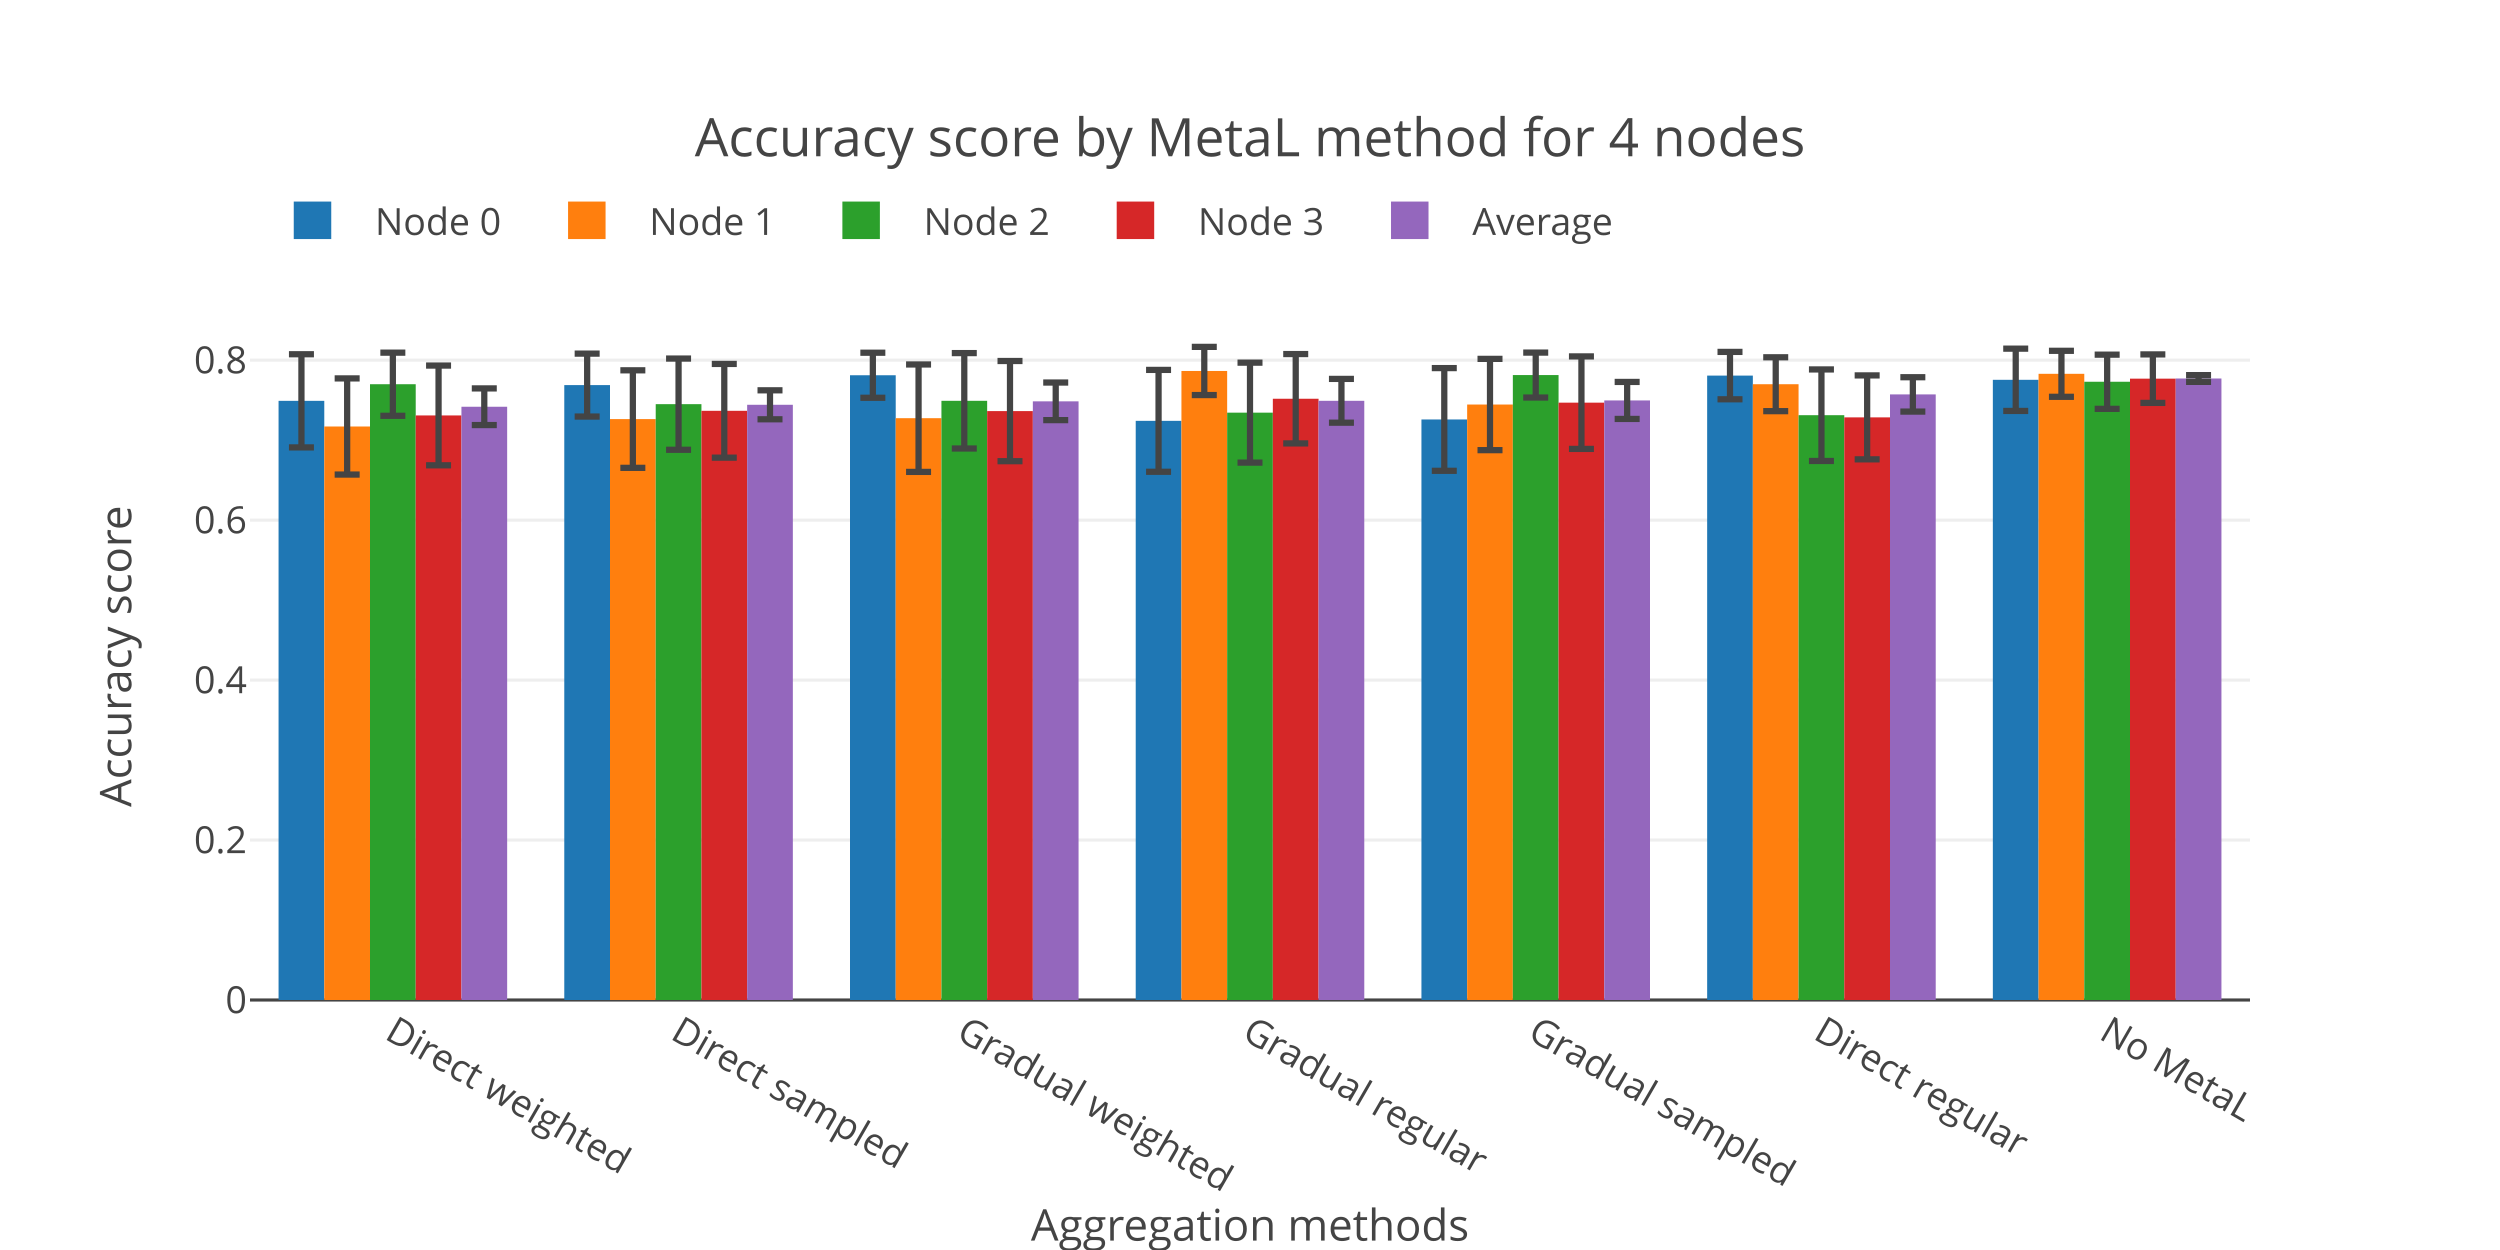
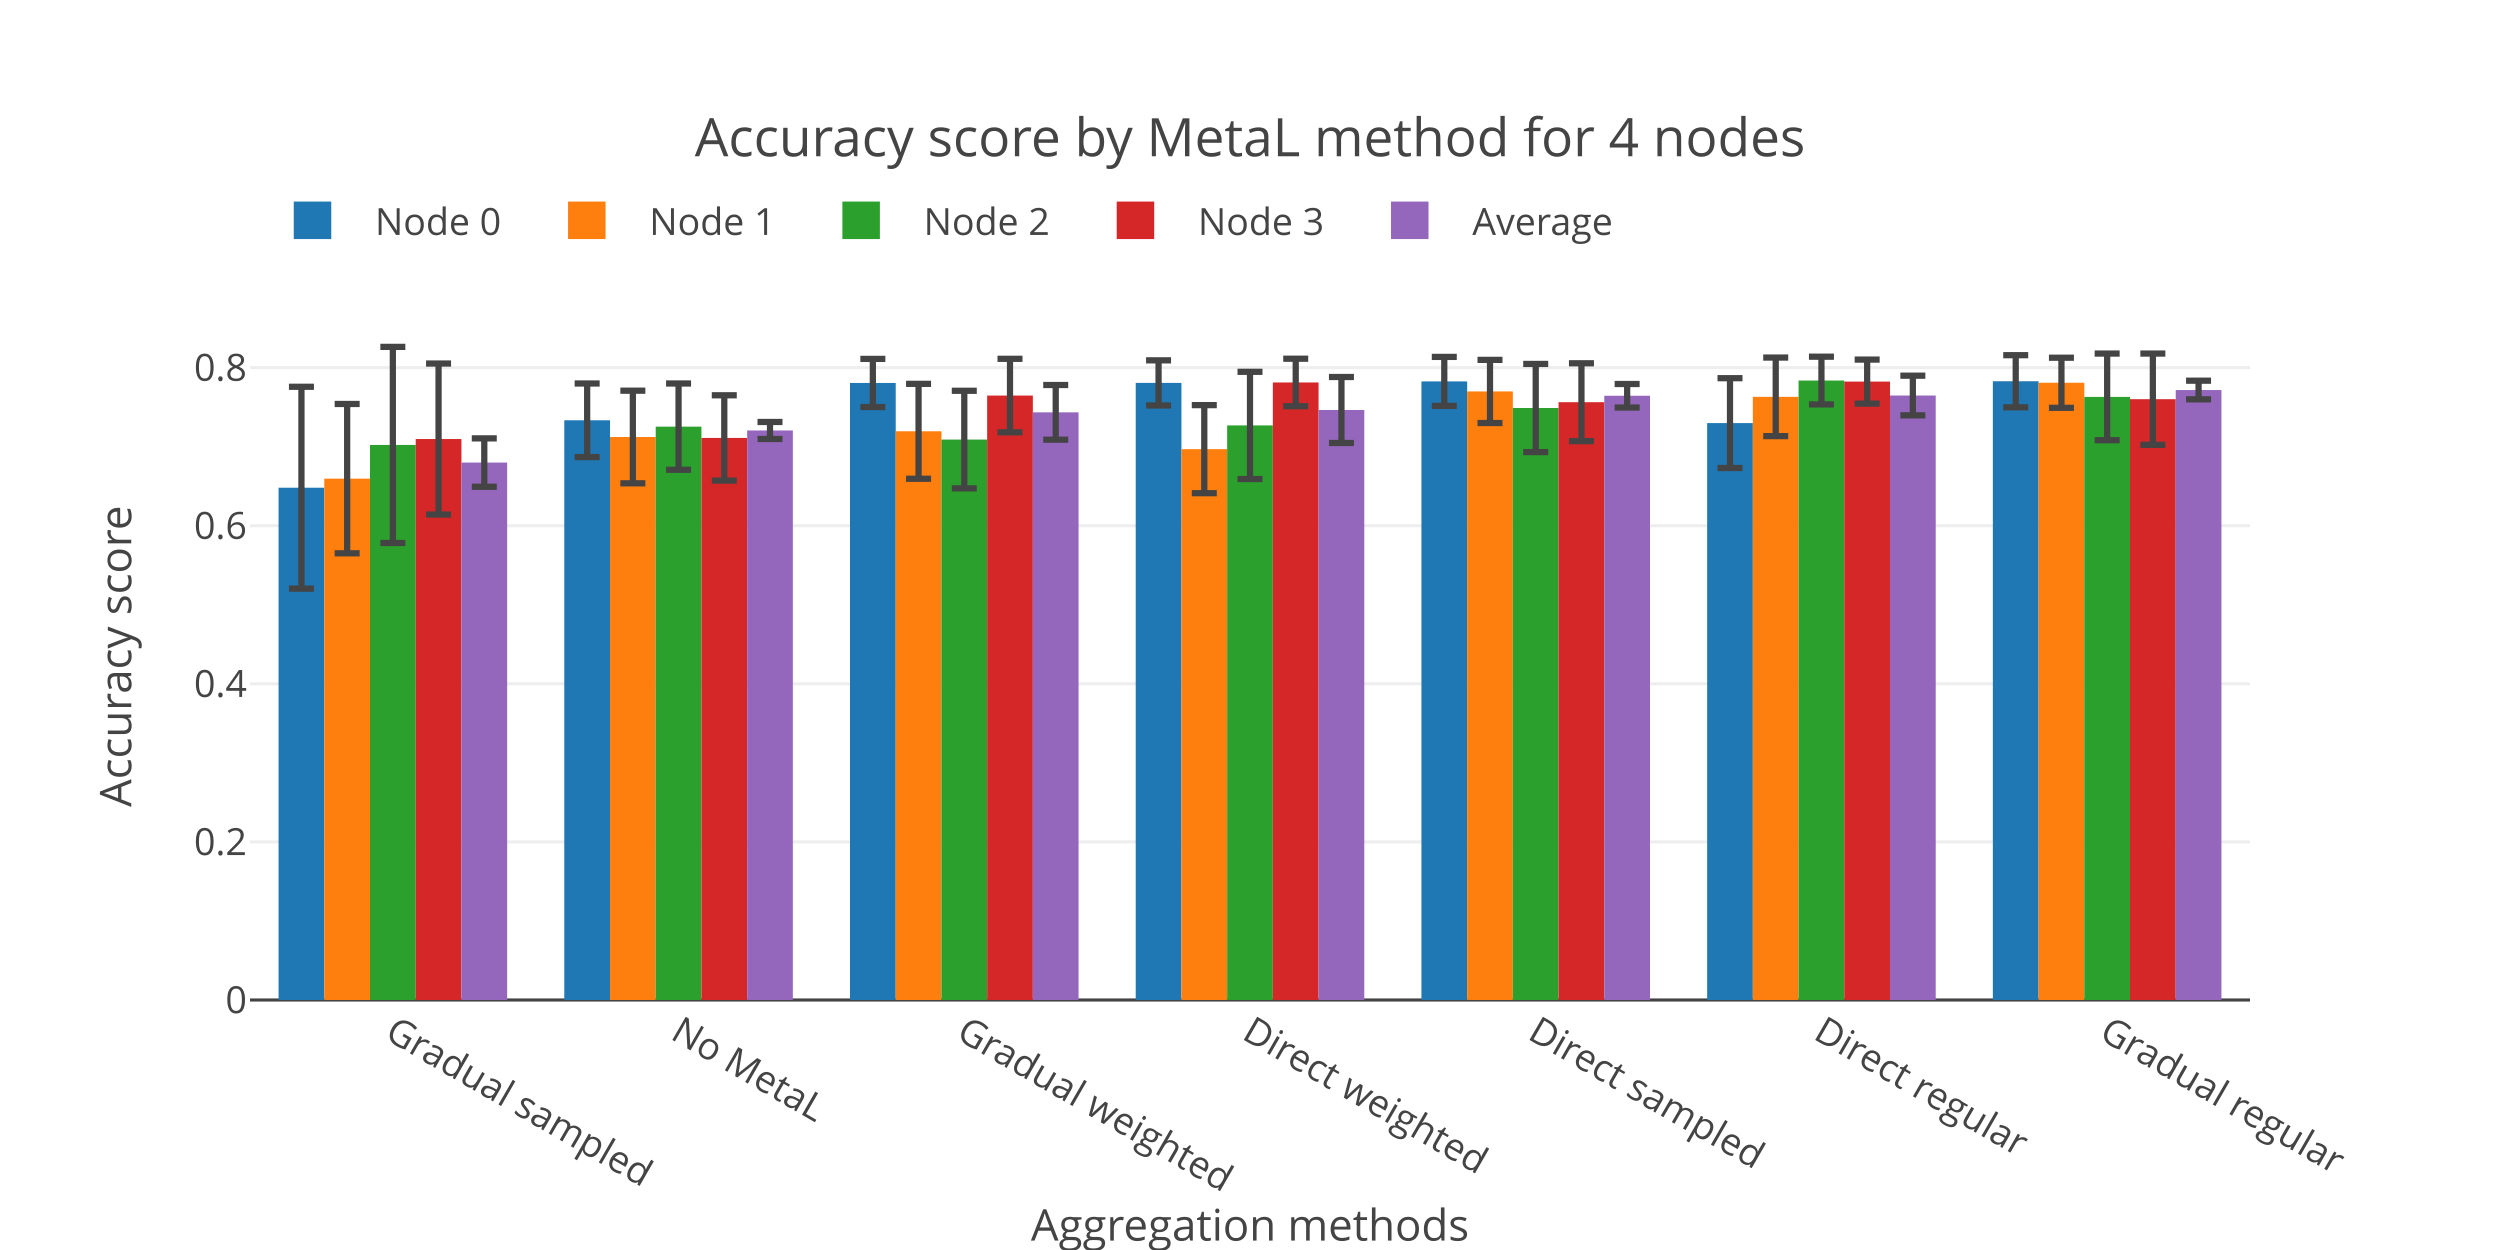
<svg xmlns="http://www.w3.org/2000/svg" class="main-svg" width="800" height="400" style="" viewBox="0 0 800 400">
  <rect x="0" y="0" width="800" height="400" style="fill: rgb(255, 255, 255); fill-opacity: 1;" />
-   <defs id="defs-a414e7">
+   <defs id="defs-0fdf48">
    <g class="clips">
-       <clipPath id="clipa414e7xyplot" class="plotclip">
+       <clipPath id="clip0fdf48xyplot" class="plotclip">
        <rect width="640" height="220" />
      </clipPath>
-       <clipPath class="axesclip" id="clipa414e7x">
+       <clipPath class="axesclip" id="clip0fdf48x">
        <rect x="80" y="0" width="640" height="400" />
      </clipPath>
-       <clipPath class="axesclip" id="clipa414e7y">
+       <clipPath class="axesclip" id="clip0fdf48y">
        <rect x="0" y="100" width="800" height="220" />
      </clipPath>
-       <clipPath class="axesclip" id="clipa414e7xy">
+       <clipPath class="axesclip" id="clip0fdf48xy">
        <rect x="80" y="100" width="640" height="220" />
      </clipPath>
    </g>
    <g class="gradients" />
    <g class="patterns" />
  </defs>
  <g class="bglayer" />
  <g class="layer-below">
    <g class="imagelayer" />
    <g class="shapelayer" />
  </g>
  <g class="cartesianlayer">
    <g class="subplot xy">
      <g class="layer-subplot">
        <g class="shapelayer" />
        <g class="imagelayer" />
      </g>
      <g class="minor-gridlayer">
        <g class="x" />
        <g class="y" />
      </g>
      <g class="gridlayer">
        <g class="x" />
        <g class="y">
-           <path class="ygrid crisp" transform="translate(0,268.81)" d="M80,0h640" style="stroke: rgb(238, 238, 238); stroke-opacity: 1; stroke-width: 1px;" />
-           <path class="ygrid crisp" transform="translate(0,217.63)" d="M80,0h640" style="stroke: rgb(238, 238, 238); stroke-opacity: 1; stroke-width: 1px;" />
-           <path class="ygrid crisp" transform="translate(0,166.44)" d="M80,0h640" style="stroke: rgb(238, 238, 238); stroke-opacity: 1; stroke-width: 1px;" />
-           <path class="ygrid crisp" transform="translate(0,115.25)" d="M80,0h640" style="stroke: rgb(238, 238, 238); stroke-opacity: 1; stroke-width: 1px;" />
+           <path class="ygrid crisp" transform="translate(0,269.41)" d="M80,0h640" style="stroke: rgb(238, 238, 238); stroke-opacity: 1; stroke-width: 1px;" />
+           <path class="ygrid crisp" transform="translate(0,218.82)" d="M80,0h640" style="stroke: rgb(238, 238, 238); stroke-opacity: 1; stroke-width: 1px;" />
+           <path class="ygrid crisp" transform="translate(0,168.23)" d="M80,0h640" style="stroke: rgb(238, 238, 238); stroke-opacity: 1; stroke-width: 1px;" />
+           <path class="ygrid crisp" transform="translate(0,117.64)" d="M80,0h640" style="stroke: rgb(238, 238, 238); stroke-opacity: 1; stroke-width: 1px;" />
        </g>
      </g>
      <g class="zerolinelayer">
        <path class="yzl zl crisp" transform="translate(0,320)" d="M80,0h640" style="stroke: rgb(68, 68, 68); stroke-opacity: 1; stroke-width: 1px;" />
      </g>
      <path class="xlines-below" />
      <path class="ylines-below" />
      <g class="overlines-below" />
      <g class="xaxislayer-below" />
      <g class="yaxislayer-below" />
      <g class="overaxes-below" />
-       <g class="plot" transform="translate(80,100)" clip-path="url(#clipa414e7xyplot)">
+       <g class="plot" transform="translate(80,100)" clip-path="url(#clip0fdf48xyplot)">
        <g class="barlayer mlayer">
          <g class="trace bars" style="opacity: 1;">
            <g class="points">
              <g class="point">
-                 <path d="M9.14,220V28.27H23.77V220Z" style="vector-effect: none; opacity: 1; stroke-width: 0px; fill: rgb(31, 119, 180); fill-opacity: 1;" />
-               </g>
-               <g class="point">
-                 <path d="M100.57,220V23.23H115.2V220Z" style="vector-effect: none; opacity: 1; stroke-width: 0px; fill: rgb(31, 119, 180); fill-opacity: 1;" />
-               </g>
-               <g class="point">
-                 <path d="M192,220V20.08H206.63V220Z" style="vector-effect: none; opacity: 1; stroke-width: 0px; fill: rgb(31, 119, 180); fill-opacity: 1;" />
-               </g>
-               <g class="point">
-                 <path d="M283.43,220V34.67H298.06V220Z" style="vector-effect: none; opacity: 1; stroke-width: 0px; fill: rgb(31, 119, 180); fill-opacity: 1;" />
-               </g>
-               <g class="point">
-                 <path d="M374.86,220V34.23H389.49V220Z" style="vector-effect: none; opacity: 1; stroke-width: 0px; fill: rgb(31, 119, 180); fill-opacity: 1;" />
-               </g>
-               <g class="point">
-                 <path d="M466.29,220V20.19H480.91V220Z" style="vector-effect: none; opacity: 1; stroke-width: 0px; fill: rgb(31, 119, 180); fill-opacity: 1;" />
-               </g>
-               <g class="point">
-                 <path d="M557.71,220V21.54H572.34V220Z" style="vector-effect: none; opacity: 1; stroke-width: 0px; fill: rgb(31, 119, 180); fill-opacity: 1;" />
-               </g>
-             </g>
-             <g class="errorbar">
-               <path class="yerror" d="M12.46,13.36h8m-4,0V43.17m-4,0h8" style="vector-effect: none; stroke-width: 2px; stroke: rgb(68, 68, 68); stroke-opacity: 1;" />
-             </g>
-             <g class="errorbar">
-               <path class="yerror" d="M103.89,13.16h8m-4,0V33.3m-4,0h8" style="vector-effect: none; stroke-width: 2px; stroke: rgb(68, 68, 68); stroke-opacity: 1;" />
-             </g>
-             <g class="errorbar">
-               <path class="yerror" d="M195.31,12.87h8m-4,0V27.29m-4,0h8" style="vector-effect: none; stroke-width: 2px; stroke: rgb(68, 68, 68); stroke-opacity: 1;" />
-             </g>
-             <g class="errorbar">
-               <path class="yerror" d="M286.74,18.37h8m-4,0V50.97m-4,0h8" style="vector-effect: none; stroke-width: 2px; stroke: rgb(68, 68, 68); stroke-opacity: 1;" />
-             </g>
-             <g class="errorbar">
-               <path class="yerror" d="M378.17,17.79h8m-4,0V50.66m-4,0h8" style="vector-effect: none; stroke-width: 2px; stroke: rgb(68, 68, 68); stroke-opacity: 1;" />
-             </g>
-             <g class="errorbar">
-               <path class="yerror" d="M469.6,12.61h8m-4,0V27.77m-4,0h8" style="vector-effect: none; stroke-width: 2px; stroke: rgb(68, 68, 68); stroke-opacity: 1;" />
-             </g>
-             <g class="errorbar">
-               <path class="yerror" d="M561.03,11.57h8m-4,0V31.5m-4,0h8" style="vector-effect: none; stroke-width: 2px; stroke: rgb(68, 68, 68); stroke-opacity: 1;" />
+                 <path d="M9.14,220V56.07H23.77V220Z" style="vector-effect: none; opacity: 1; stroke-width: 0px; fill: rgb(31, 119, 180); fill-opacity: 1;" />
+               </g>
+               <g class="point">
+                 <path d="M100.57,220V34.49H115.2V220Z" style="vector-effect: none; opacity: 1; stroke-width: 0px; fill: rgb(31, 119, 180); fill-opacity: 1;" />
+               </g>
+               <g class="point">
+                 <path d="M192,220V22.55H206.63V220Z" style="vector-effect: none; opacity: 1; stroke-width: 0px; fill: rgb(31, 119, 180); fill-opacity: 1;" />
+               </g>
+               <g class="point">
+                 <path d="M283.43,220V22.53H298.06V220Z" style="vector-effect: none; opacity: 1; stroke-width: 0px; fill: rgb(31, 119, 180); fill-opacity: 1;" />
+               </g>
+               <g class="point">
+                 <path d="M374.86,220V22.05H389.49V220Z" style="vector-effect: none; opacity: 1; stroke-width: 0px; fill: rgb(31, 119, 180); fill-opacity: 1;" />
+               </g>
+               <g class="point">
+                 <path d="M466.29,220V35.39H480.91V220Z" style="vector-effect: none; opacity: 1; stroke-width: 0px; fill: rgb(31, 119, 180); fill-opacity: 1;" />
+               </g>
+               <g class="point">
+                 <path d="M557.71,220V22H572.34V220Z" style="vector-effect: none; opacity: 1; stroke-width: 0px; fill: rgb(31, 119, 180); fill-opacity: 1;" />
+               </g>
+             </g>
+             <g class="errorbar">
+               <path class="yerror" d="M12.46,23.77h8m-4,0V88.36m-4,0h8" style="vector-effect: none; stroke-width: 2px; stroke: rgb(68, 68, 68); stroke-opacity: 1;" />
+             </g>
+             <g class="errorbar">
+               <path class="yerror" d="M103.89,22.72h8m-4,0V46.27m-4,0h8" style="vector-effect: none; stroke-width: 2px; stroke: rgb(68, 68, 68); stroke-opacity: 1;" />
+             </g>
+             <g class="errorbar">
+               <path class="yerror" d="M195.31,14.85h8m-4,0V30.25m-4,0h8" style="vector-effect: none; stroke-width: 2px; stroke: rgb(68, 68, 68); stroke-opacity: 1;" />
+             </g>
+             <g class="errorbar">
+               <path class="yerror" d="M286.74,15.31h8m-4,0V29.75m-4,0h8" style="vector-effect: none; stroke-width: 2px; stroke: rgb(68, 68, 68); stroke-opacity: 1;" />
+             </g>
+             <g class="errorbar">
+               <path class="yerror" d="M378.17,14.21h8m-4,0V29.89m-4,0h8" style="vector-effect: none; stroke-width: 2px; stroke: rgb(68, 68, 68); stroke-opacity: 1;" />
+             </g>
+             <g class="errorbar">
+               <path class="yerror" d="M469.6,21.02h8m-4,0V49.76m-4,0h8" style="vector-effect: none; stroke-width: 2px; stroke: rgb(68, 68, 68); stroke-opacity: 1;" />
+             </g>
+             <g class="errorbar">
+               <path class="yerror" d="M561.03,13.66h8m-4,0V30.34m-4,0h8" style="vector-effect: none; stroke-width: 2px; stroke: rgb(68, 68, 68); stroke-opacity: 1;" />
            </g>
          </g>
          <g class="trace bars" style="opacity: 1;">
            <g class="points">
              <g class="point">
-                 <path d="M23.77,220V36.48H38.4V220Z" style="vector-effect: none; opacity: 1; stroke-width: 0px; fill: rgb(255, 127, 14); fill-opacity: 1;" />
-               </g>
-               <g class="point">
-                 <path d="M115.2,220V34.11H129.83V220Z" style="vector-effect: none; opacity: 1; stroke-width: 0px; fill: rgb(255, 127, 14); fill-opacity: 1;" />
-               </g>
-               <g class="point">
-                 <path d="M206.63,220V33.82H221.26V220Z" style="vector-effect: none; opacity: 1; stroke-width: 0px; fill: rgb(255, 127, 14); fill-opacity: 1;" />
-               </g>
-               <g class="point">
-                 <path d="M298.06,220V18.71H312.69V220Z" style="vector-effect: none; opacity: 1; stroke-width: 0px; fill: rgb(255, 127, 14); fill-opacity: 1;" />
-               </g>
-               <g class="point">
-                 <path d="M389.49,220V29.45H404.11V220Z" style="vector-effect: none; opacity: 1; stroke-width: 0px; fill: rgb(255, 127, 14); fill-opacity: 1;" />
-               </g>
-               <g class="point">
-                 <path d="M480.91,220V22.95H495.54V220Z" style="vector-effect: none; opacity: 1; stroke-width: 0px; fill: rgb(255, 127, 14); fill-opacity: 1;" />
-               </g>
-               <g class="point">
-                 <path d="M572.34,220V19.62H586.97V220Z" style="vector-effect: none; opacity: 1; stroke-width: 0px; fill: rgb(255, 127, 14); fill-opacity: 1;" />
-               </g>
-             </g>
-             <g class="errorbar">
-               <path class="yerror" d="M27.09,21.09h8m-4,0V51.86m-4,0h8" style="vector-effect: none; stroke-width: 2px; stroke: rgb(68, 68, 68); stroke-opacity: 1;" />
-             </g>
-             <g class="errorbar">
-               <path class="yerror" d="M118.51,18.5h8m-4,0V49.71m-4,0h8" style="vector-effect: none; stroke-width: 2px; stroke: rgb(68, 68, 68); stroke-opacity: 1;" />
-             </g>
-             <g class="errorbar">
-               <path class="yerror" d="M209.94,16.63h8m-4,0V51.01m-4,0h8" style="vector-effect: none; stroke-width: 2px; stroke: rgb(68, 68, 68); stroke-opacity: 1;" />
-             </g>
-             <g class="errorbar">
-               <path class="yerror" d="M301.37,11h8m-4,0V26.42m-4,0h8" style="vector-effect: none; stroke-width: 2px; stroke: rgb(68, 68, 68); stroke-opacity: 1;" />
-             </g>
-             <g class="errorbar">
-               <path class="yerror" d="M392.8,14.84h8m-4,0V44.05m-4,0h8" style="vector-effect: none; stroke-width: 2px; stroke: rgb(68, 68, 68); stroke-opacity: 1;" />
-             </g>
-             <g class="errorbar">
-               <path class="yerror" d="M484.23,14.33h8m-4,0V31.57m-4,0h8" style="vector-effect: none; stroke-width: 2px; stroke: rgb(68, 68, 68); stroke-opacity: 1;" />
-             </g>
-             <g class="errorbar">
-               <path class="yerror" d="M575.66,12.26h8m-4,0V26.98m-4,0h8" style="vector-effect: none; stroke-width: 2px; stroke: rgb(68, 68, 68); stroke-opacity: 1;" />
+                 <path d="M23.77,220V53.17H38.4V220Z" style="vector-effect: none; opacity: 1; stroke-width: 0px; fill: rgb(255, 127, 14); fill-opacity: 1;" />
+               </g>
+               <g class="point">
+                 <path d="M115.2,220V39.84H129.83V220Z" style="vector-effect: none; opacity: 1; stroke-width: 0px; fill: rgb(255, 127, 14); fill-opacity: 1;" />
+               </g>
+               <g class="point">
+                 <path d="M206.63,220V38.01H221.26V220Z" style="vector-effect: none; opacity: 1; stroke-width: 0px; fill: rgb(255, 127, 14); fill-opacity: 1;" />
+               </g>
+               <g class="point">
+                 <path d="M298.06,220V43.73H312.69V220Z" style="vector-effect: none; opacity: 1; stroke-width: 0px; fill: rgb(255, 127, 14); fill-opacity: 1;" />
+               </g>
+               <g class="point">
+                 <path d="M389.49,220V25.26H404.11V220Z" style="vector-effect: none; opacity: 1; stroke-width: 0px; fill: rgb(255, 127, 14); fill-opacity: 1;" />
+               </g>
+               <g class="point">
+                 <path d="M480.91,220V26.99H495.54V220Z" style="vector-effect: none; opacity: 1; stroke-width: 0px; fill: rgb(255, 127, 14); fill-opacity: 1;" />
+               </g>
+               <g class="point">
+                 <path d="M572.34,220V22.48H586.97V220Z" style="vector-effect: none; opacity: 1; stroke-width: 0px; fill: rgb(255, 127, 14); fill-opacity: 1;" />
+               </g>
+             </g>
+             <g class="errorbar">
+               <path class="yerror" d="M27.09,29.27h8m-4,0V77.06m-4,0h8" style="vector-effect: none; stroke-width: 2px; stroke: rgb(68, 68, 68); stroke-opacity: 1;" />
+             </g>
+             <g class="errorbar">
+               <path class="yerror" d="M118.51,25.02h8m-4,0V54.66m-4,0h8" style="vector-effect: none; stroke-width: 2px; stroke: rgb(68, 68, 68); stroke-opacity: 1;" />
+             </g>
+             <g class="errorbar">
+               <path class="yerror" d="M209.94,22.83h8m-4,0V53.2m-4,0h8" style="vector-effect: none; stroke-width: 2px; stroke: rgb(68, 68, 68); stroke-opacity: 1;" />
+             </g>
+             <g class="errorbar">
+               <path class="yerror" d="M301.37,29.64h8m-4,0V57.82m-4,0h8" style="vector-effect: none; stroke-width: 2px; stroke: rgb(68, 68, 68); stroke-opacity: 1;" />
+             </g>
+             <g class="errorbar">
+               <path class="yerror" d="M392.8,15.16h8m-4,0V35.37m-4,0h8" style="vector-effect: none; stroke-width: 2px; stroke: rgb(68, 68, 68); stroke-opacity: 1;" />
+             </g>
+             <g class="errorbar">
+               <path class="yerror" d="M484.23,14.42h8m-4,0V39.56m-4,0h8" style="vector-effect: none; stroke-width: 2px; stroke: rgb(68, 68, 68); stroke-opacity: 1;" />
+             </g>
+             <g class="errorbar">
+               <path class="yerror" d="M575.66,14.47h8m-4,0V30.5m-4,0h8" style="vector-effect: none; stroke-width: 2px; stroke: rgb(68, 68, 68); stroke-opacity: 1;" />
            </g>
          </g>
          <g class="trace bars" style="opacity: 1;">
            <g class="points">
              <g class="point">
-                 <path d="M38.4,220V22.95H53.03V220Z" style="vector-effect: none; opacity: 1; stroke-width: 0px; fill: rgb(44, 160, 44); fill-opacity: 1;" />
-               </g>
-               <g class="point">
-                 <path d="M129.83,220V29.33H144.46V220Z" style="vector-effect: none; opacity: 1; stroke-width: 0px; fill: rgb(44, 160, 44); fill-opacity: 1;" />
-               </g>
-               <g class="point">
-                 <path d="M221.26,220V28.26H235.89V220Z" style="vector-effect: none; opacity: 1; stroke-width: 0px; fill: rgb(44, 160, 44); fill-opacity: 1;" />
-               </g>
-               <g class="point">
-                 <path d="M312.69,220V32.05H327.31V220Z" style="vector-effect: none; opacity: 1; stroke-width: 0px; fill: rgb(44, 160, 44); fill-opacity: 1;" />
-               </g>
-               <g class="point">
-                 <path d="M404.11,220V20.02H418.74V220Z" style="vector-effect: none; opacity: 1; stroke-width: 0px; fill: rgb(44, 160, 44); fill-opacity: 1;" />
-               </g>
-               <g class="point">
-                 <path d="M495.54,220V32.86H510.17V220Z" style="vector-effect: none; opacity: 1; stroke-width: 0px; fill: rgb(44, 160, 44); fill-opacity: 1;" />
-               </g>
-               <g class="point">
-                 <path d="M586.97,220V22.16H601.6V220Z" style="vector-effect: none; opacity: 1; stroke-width: 0px; fill: rgb(44, 160, 44); fill-opacity: 1;" />
-               </g>
-             </g>
-             <g class="errorbar">
-               <path class="yerror" d="M41.71,12.85h8m-4,0V33.06m-4,0h8" style="vector-effect: none; stroke-width: 2px; stroke: rgb(68, 68, 68); stroke-opacity: 1;" />
-             </g>
-             <g class="errorbar">
-               <path class="yerror" d="M133.14,14.74h8m-4,0V43.93m-4,0h8" style="vector-effect: none; stroke-width: 2px; stroke: rgb(68, 68, 68); stroke-opacity: 1;" />
-             </g>
-             <g class="errorbar">
-               <path class="yerror" d="M224.57,12.99h8m-4,0V43.52m-4,0h8" style="vector-effect: none; stroke-width: 2px; stroke: rgb(68, 68, 68); stroke-opacity: 1;" />
-             </g>
-             <g class="errorbar">
-               <path class="yerror" d="M316,16.05h8m-4,0V48.04m-4,0h8" style="vector-effect: none; stroke-width: 2px; stroke: rgb(68, 68, 68); stroke-opacity: 1;" />
-             </g>
-             <g class="errorbar">
-               <path class="yerror" d="M407.43,12.83h8m-4,0V27.21m-4,0h8" style="vector-effect: none; stroke-width: 2px; stroke: rgb(68, 68, 68); stroke-opacity: 1;" />
-             </g>
-             <g class="errorbar">
-               <path class="yerror" d="M498.86,18.22h8m-4,0V47.51m-4,0h8" style="vector-effect: none; stroke-width: 2px; stroke: rgb(68, 68, 68); stroke-opacity: 1;" />
-             </g>
-             <g class="errorbar">
-               <path class="yerror" d="M590.29,13.49h8m-4,0V30.83m-4,0h8" style="vector-effect: none; stroke-width: 2px; stroke: rgb(68, 68, 68); stroke-opacity: 1;" />
+                 <path d="M38.4,220V42.38H53.03V220Z" style="vector-effect: none; opacity: 1; stroke-width: 0px; fill: rgb(44, 160, 44); fill-opacity: 1;" />
+               </g>
+               <g class="point">
+                 <path d="M129.83,220V36.53H144.46V220Z" style="vector-effect: none; opacity: 1; stroke-width: 0px; fill: rgb(44, 160, 44); fill-opacity: 1;" />
+               </g>
+               <g class="point">
+                 <path d="M221.26,220V40.66H235.89V220Z" style="vector-effect: none; opacity: 1; stroke-width: 0px; fill: rgb(44, 160, 44); fill-opacity: 1;" />
+               </g>
+               <g class="point">
+                 <path d="M312.69,220V36.13H327.31V220Z" style="vector-effect: none; opacity: 1; stroke-width: 0px; fill: rgb(44, 160, 44); fill-opacity: 1;" />
+               </g>
+               <g class="point">
+                 <path d="M404.11,220V30.56H418.74V220Z" style="vector-effect: none; opacity: 1; stroke-width: 0px; fill: rgb(44, 160, 44); fill-opacity: 1;" />
+               </g>
+               <g class="point">
+                 <path d="M495.54,220V21.77H510.17V220Z" style="vector-effect: none; opacity: 1; stroke-width: 0px; fill: rgb(44, 160, 44); fill-opacity: 1;" />
+               </g>
+               <g class="point">
+                 <path d="M586.97,220V27.01H601.6V220Z" style="vector-effect: none; opacity: 1; stroke-width: 0px; fill: rgb(44, 160, 44); fill-opacity: 1;" />
+               </g>
+             </g>
+             <g class="errorbar">
+               <path class="yerror" d="M41.71,11h8m-4,0V73.76m-4,0h8" style="vector-effect: none; stroke-width: 2px; stroke: rgb(68, 68, 68); stroke-opacity: 1;" />
+             </g>
+             <g class="errorbar">
+               <path class="yerror" d="M133.14,22.72h8m-4,0V50.33m-4,0h8" style="vector-effect: none; stroke-width: 2px; stroke: rgb(68, 68, 68); stroke-opacity: 1;" />
+             </g>
+             <g class="errorbar">
+               <path class="yerror" d="M224.57,25.05h8m-4,0V56.27m-4,0h8" style="vector-effect: none; stroke-width: 2px; stroke: rgb(68, 68, 68); stroke-opacity: 1;" />
+             </g>
+             <g class="errorbar">
+               <path class="yerror" d="M316,18.98h8m-4,0V53.29m-4,0h8" style="vector-effect: none; stroke-width: 2px; stroke: rgb(68, 68, 68); stroke-opacity: 1;" />
+             </g>
+             <g class="errorbar">
+               <path class="yerror" d="M407.43,16.46h8m-4,0V44.67m-4,0h8" style="vector-effect: none; stroke-width: 2px; stroke: rgb(68, 68, 68); stroke-opacity: 1;" />
+             </g>
+             <g class="errorbar">
+               <path class="yerror" d="M498.86,14.14h8m-4,0V29.41m-4,0h8" style="vector-effect: none; stroke-width: 2px; stroke: rgb(68, 68, 68); stroke-opacity: 1;" />
+             </g>
+             <g class="errorbar">
+               <path class="yerror" d="M590.29,13.14h8m-4,0V40.87m-4,0h8" style="vector-effect: none; stroke-width: 2px; stroke: rgb(68, 68, 68); stroke-opacity: 1;" />
            </g>
          </g>
          <g class="trace bars" style="opacity: 1;">
            <g class="points">
              <g class="point">
-                 <path d="M53.03,220V32.94H67.66V220Z" style="vector-effect: none; opacity: 1; stroke-width: 0px; fill: rgb(214, 39, 40); fill-opacity: 1;" />
-               </g>
-               <g class="point">
-                 <path d="M144.46,220V31.46H159.09V220Z" style="vector-effect: none; opacity: 1; stroke-width: 0px; fill: rgb(214, 39, 40); fill-opacity: 1;" />
-               </g>
-               <g class="point">
-                 <path d="M235.89,220V31.55H250.51V220Z" style="vector-effect: none; opacity: 1; stroke-width: 0px; fill: rgb(214, 39, 40); fill-opacity: 1;" />
-               </g>
-               <g class="point">
-                 <path d="M327.31,220V27.6H341.94V220Z" style="vector-effect: none; opacity: 1; stroke-width: 0px; fill: rgb(214, 39, 40); fill-opacity: 1;" />
-               </g>
-               <g class="point">
-                 <path d="M418.74,220V28.85H433.37V220Z" style="vector-effect: none; opacity: 1; stroke-width: 0px; fill: rgb(214, 39, 40); fill-opacity: 1;" />
-               </g>
-               <g class="point">
-                 <path d="M510.17,220V33.56H524.8V220Z" style="vector-effect: none; opacity: 1; stroke-width: 0px; fill: rgb(214, 39, 40); fill-opacity: 1;" />
-               </g>
-               <g class="point">
-                 <path d="M601.6,220V21.17H616.23V220Z" style="vector-effect: none; opacity: 1; stroke-width: 0px; fill: rgb(214, 39, 40); fill-opacity: 1;" />
-               </g>
-             </g>
-             <g class="errorbar">
-               <path class="yerror" d="M56.34,16.98h8m-4,0V48.9m-4,0h8" style="vector-effect: none; stroke-width: 2px; stroke: rgb(68, 68, 68); stroke-opacity: 1;" />
-             </g>
-             <g class="errorbar">
-               <path class="yerror" d="M147.77,16.46h8m-4,0V46.45m-4,0h8" style="vector-effect: none; stroke-width: 2px; stroke: rgb(68, 68, 68); stroke-opacity: 1;" />
-             </g>
-             <g class="errorbar">
-               <path class="yerror" d="M239.2,15.52h8m-4,0V47.58m-4,0h8" style="vector-effect: none; stroke-width: 2px; stroke: rgb(68, 68, 68); stroke-opacity: 1;" />
-             </g>
-             <g class="errorbar">
-               <path class="yerror" d="M330.63,13.3h8m-4,0V41.89m-4,0h8" style="vector-effect: none; stroke-width: 2px; stroke: rgb(68, 68, 68); stroke-opacity: 1;" />
-             </g>
-             <g class="errorbar">
-               <path class="yerror" d="M422.06,14.05h8m-4,0V43.65m-4,0h8" style="vector-effect: none; stroke-width: 2px; stroke: rgb(68, 68, 68); stroke-opacity: 1;" />
-             </g>
-             <g class="errorbar">
-               <path class="yerror" d="M513.49,20.13h8m-4,0V46.99m-4,0h8" style="vector-effect: none; stroke-width: 2px; stroke: rgb(68, 68, 68); stroke-opacity: 1;" />
-             </g>
-             <g class="errorbar">
-               <path class="yerror" d="M604.91,13.41h8m-4,0V28.93m-4,0h8" style="vector-effect: none; stroke-width: 2px; stroke: rgb(68, 68, 68); stroke-opacity: 1;" />
+                 <path d="M53.03,220V40.49H67.66V220Z" style="vector-effect: none; opacity: 1; stroke-width: 0px; fill: rgb(214, 39, 40); fill-opacity: 1;" />
+               </g>
+               <g class="point">
+                 <path d="M144.46,220V40.14H159.09V220Z" style="vector-effect: none; opacity: 1; stroke-width: 0px; fill: rgb(214, 39, 40); fill-opacity: 1;" />
+               </g>
+               <g class="point">
+                 <path d="M235.89,220V26.58H250.51V220Z" style="vector-effect: none; opacity: 1; stroke-width: 0px; fill: rgb(214, 39, 40); fill-opacity: 1;" />
+               </g>
+               <g class="point">
+                 <path d="M327.31,220V22.39H341.94V220Z" style="vector-effect: none; opacity: 1; stroke-width: 0px; fill: rgb(214, 39, 40); fill-opacity: 1;" />
+               </g>
+               <g class="point">
+                 <path d="M418.74,220V28.7H433.37V220Z" style="vector-effect: none; opacity: 1; stroke-width: 0px; fill: rgb(214, 39, 40); fill-opacity: 1;" />
+               </g>
+               <g class="point">
+                 <path d="M510.17,220V22.11H524.8V220Z" style="vector-effect: none; opacity: 1; stroke-width: 0px; fill: rgb(214, 39, 40); fill-opacity: 1;" />
+               </g>
+               <g class="point">
+                 <path d="M601.6,220V27.74H616.23V220Z" style="vector-effect: none; opacity: 1; stroke-width: 0px; fill: rgb(214, 39, 40); fill-opacity: 1;" />
+               </g>
+             </g>
+             <g class="errorbar">
+               <path class="yerror" d="M56.34,16.33h8m-4,0V64.65m-4,0h8" style="vector-effect: none; stroke-width: 2px; stroke: rgb(68, 68, 68); stroke-opacity: 1;" />
+             </g>
+             <g class="errorbar">
+               <path class="yerror" d="M147.77,26.49h8m-4,0V53.79m-4,0h8" style="vector-effect: none; stroke-width: 2px; stroke: rgb(68, 68, 68); stroke-opacity: 1;" />
+             </g>
+             <g class="errorbar">
+               <path class="yerror" d="M239.2,14.82h8m-4,0V38.34m-4,0h8" style="vector-effect: none; stroke-width: 2px; stroke: rgb(68, 68, 68); stroke-opacity: 1;" />
+             </g>
+             <g class="errorbar">
+               <path class="yerror" d="M330.63,14.79h8m-4,0V29.99m-4,0h8" style="vector-effect: none; stroke-width: 2px; stroke: rgb(68, 68, 68); stroke-opacity: 1;" />
+             </g>
+             <g class="errorbar">
+               <path class="yerror" d="M422.06,16.25h8m-4,0V41.16m-4,0h8" style="vector-effect: none; stroke-width: 2px; stroke: rgb(68, 68, 68); stroke-opacity: 1;" />
+             </g>
+             <g class="errorbar">
+               <path class="yerror" d="M513.49,15.07h8m-4,0V29.16m-4,0h8" style="vector-effect: none; stroke-width: 2px; stroke: rgb(68, 68, 68); stroke-opacity: 1;" />
+             </g>
+             <g class="errorbar">
+               <path class="yerror" d="M604.91,13.14h8m-4,0V42.34m-4,0h8" style="vector-effect: none; stroke-width: 2px; stroke: rgb(68, 68, 68); stroke-opacity: 1;" />
            </g>
          </g>
          <g class="trace bars" style="opacity: 1;">
            <g class="points">
              <g class="point">
-                 <path d="M67.66,220V30.16H82.29V220Z" style="vector-effect: none; opacity: 1; stroke-width: 0px; fill: rgb(148, 103, 189); fill-opacity: 1;" />
-               </g>
-               <g class="point">
-                 <path d="M159.09,220V29.53H173.71V220Z" style="vector-effect: none; opacity: 1; stroke-width: 0px; fill: rgb(148, 103, 189); fill-opacity: 1;" />
-               </g>
-               <g class="point">
-                 <path d="M250.51,220V28.43H265.14V220Z" style="vector-effect: none; opacity: 1; stroke-width: 0px; fill: rgb(148, 103, 189); fill-opacity: 1;" />
-               </g>
-               <g class="point">
-                 <path d="M341.94,220V28.26H356.57V220Z" style="vector-effect: none; opacity: 1; stroke-width: 0px; fill: rgb(148, 103, 189); fill-opacity: 1;" />
-               </g>
-               <g class="point">
-                 <path d="M433.37,220V28.14H448V220Z" style="vector-effect: none; opacity: 1; stroke-width: 0px; fill: rgb(148, 103, 189); fill-opacity: 1;" />
-               </g>
-               <g class="point">
-                 <path d="M524.8,220V26.21H539.43V220Z" style="vector-effect: none; opacity: 1; stroke-width: 0px; fill: rgb(148, 103, 189); fill-opacity: 1;" />
-               </g>
-               <g class="point">
-                 <path d="M616.23,220V21.12H630.86V220Z" style="vector-effect: none; opacity: 1; stroke-width: 0px; fill: rgb(148, 103, 189); fill-opacity: 1;" />
-               </g>
-             </g>
-             <g class="errorbar">
-               <path class="yerror" d="M70.97,24.29h8m-4,0V36.02m-4,0h8" style="vector-effect: none; stroke-width: 2px; stroke: rgb(68, 68, 68); stroke-opacity: 1;" />
-             </g>
-             <g class="errorbar">
-               <path class="yerror" d="M162.4,24.9h8m-4,0V34.17m-4,0h8" style="vector-effect: none; stroke-width: 2px; stroke: rgb(68, 68, 68); stroke-opacity: 1;" />
-             </g>
-             <g class="errorbar">
-               <path class="yerror" d="M253.83,22.41h8m-4,0V34.44m-4,0h8" style="vector-effect: none; stroke-width: 2px; stroke: rgb(68, 68, 68); stroke-opacity: 1;" />
-             </g>
-             <g class="errorbar">
-               <path class="yerror" d="M345.26,21.25h8m-4,0V35.26m-4,0h8" style="vector-effect: none; stroke-width: 2px; stroke: rgb(68, 68, 68); stroke-opacity: 1;" />
-             </g>
-             <g class="errorbar">
-               <path class="yerror" d="M436.69,22.22h8m-4,0V34.06m-4,0h8" style="vector-effect: none; stroke-width: 2px; stroke: rgb(68, 68, 68); stroke-opacity: 1;" />
-             </g>
-             <g class="errorbar">
-               <path class="yerror" d="M528.11,20.71h8m-4,0V31.71m-4,0h8" style="vector-effect: none; stroke-width: 2px; stroke: rgb(68, 68, 68); stroke-opacity: 1;" />
-             </g>
-             <g class="errorbar">
-               <path class="yerror" d="M619.54,20.04h8m-4,0V22.2m-4,0h8" style="vector-effect: none; stroke-width: 2px; stroke: rgb(68, 68, 68); stroke-opacity: 1;" />
+                 <path d="M67.66,220V48.02H82.29V220Z" style="vector-effect: none; opacity: 1; stroke-width: 0px; fill: rgb(148, 103, 189); fill-opacity: 1;" />
+               </g>
+               <g class="point">
+                 <path d="M159.09,220V37.75H173.71V220Z" style="vector-effect: none; opacity: 1; stroke-width: 0px; fill: rgb(148, 103, 189); fill-opacity: 1;" />
+               </g>
+               <g class="point">
+                 <path d="M250.51,220V31.95H265.14V220Z" style="vector-effect: none; opacity: 1; stroke-width: 0px; fill: rgb(148, 103, 189); fill-opacity: 1;" />
+               </g>
+               <g class="point">
+                 <path d="M341.94,220V31.2H356.57V220Z" style="vector-effect: none; opacity: 1; stroke-width: 0px; fill: rgb(148, 103, 189); fill-opacity: 1;" />
+               </g>
+               <g class="point">
+                 <path d="M433.37,220V26.64H448V220Z" style="vector-effect: none; opacity: 1; stroke-width: 0px; fill: rgb(148, 103, 189); fill-opacity: 1;" />
+               </g>
+               <g class="point">
+                 <path d="M524.8,220V26.57H539.43V220Z" style="vector-effect: none; opacity: 1; stroke-width: 0px; fill: rgb(148, 103, 189); fill-opacity: 1;" />
+               </g>
+               <g class="point">
+                 <path d="M616.23,220V24.81H630.86V220Z" style="vector-effect: none; opacity: 1; stroke-width: 0px; fill: rgb(148, 103, 189); fill-opacity: 1;" />
+               </g>
+             </g>
+             <g class="errorbar">
+               <path class="yerror" d="M70.97,40.28h8m-4,0V55.77m-4,0h8" style="vector-effect: none; stroke-width: 2px; stroke: rgb(68, 68, 68); stroke-opacity: 1;" />
+             </g>
+             <g class="errorbar">
+               <path class="yerror" d="M162.4,35.03h8m-4,0V40.47m-4,0h8" style="vector-effect: none; stroke-width: 2px; stroke: rgb(68, 68, 68); stroke-opacity: 1;" />
+             </g>
+             <g class="errorbar">
+               <path class="yerror" d="M253.83,23.2h8m-4,0V40.7m-4,0h8" style="vector-effect: none; stroke-width: 2px; stroke: rgb(68, 68, 68); stroke-opacity: 1;" />
+             </g>
+             <g class="errorbar">
+               <path class="yerror" d="M345.26,20.64h8m-4,0V41.75m-4,0h8" style="vector-effect: none; stroke-width: 2px; stroke: rgb(68, 68, 68); stroke-opacity: 1;" />
+             </g>
+             <g class="errorbar">
+               <path class="yerror" d="M436.69,22.88h8m-4,0V30.41m-4,0h8" style="vector-effect: none; stroke-width: 2px; stroke: rgb(68, 68, 68); stroke-opacity: 1;" />
+             </g>
+             <g class="errorbar">
+               <path class="yerror" d="M528.11,20.22h8m-4,0V32.91m-4,0h8" style="vector-effect: none; stroke-width: 2px; stroke: rgb(68, 68, 68); stroke-opacity: 1;" />
+             </g>
+             <g class="errorbar">
+               <path class="yerror" d="M619.54,21.82h8m-4,0V27.79m-4,0h8" style="vector-effect: none; stroke-width: 2px; stroke: rgb(68, 68, 68); stroke-opacity: 1;" />
            </g>
          </g>
        </g>
      </g>
      <g class="overplot" />
      <path class="xlines-above crisp" d="M0,0" style="fill: none;" />
      <path class="ylines-above crisp" d="M0,0" style="fill: none;" />
      <g class="overlines-above" />
      <g class="xaxislayer-above">
        <g class="xtick">
-           <text text-anchor="start" x="0" y="333" transform="translate(125.71,0) rotate(30,0,327)" style="font-family: 'Open Sans', verdana, arial, sans-serif; font-size: 12px; fill: rgb(68, 68, 68); fill-opacity: 1; white-space: pre; opacity: 1;">Direct weighted</text>
-         </g>
-         <g class="xtick">
-           <text text-anchor="start" x="0" y="333" transform="translate(217.14,0) rotate(30,0,327)" style="font-family: 'Open Sans', verdana, arial, sans-serif; font-size: 12px; fill: rgb(68, 68, 68); fill-opacity: 1; white-space: pre; opacity: 1;">Direct sampled</text>
+           <text text-anchor="start" x="0" y="333" transform="translate(125.71,0) rotate(30,0,327)" style="font-family: 'Open Sans', verdana, arial, sans-serif; font-size: 12px; fill: rgb(68, 68, 68); fill-opacity: 1; white-space: pre; opacity: 1;">Gradual sampled</text>
+         </g>
+         <g class="xtick">
+           <text text-anchor="start" x="0" y="333" transform="translate(217.14,0) rotate(30,0,327)" style="font-family: 'Open Sans', verdana, arial, sans-serif; font-size: 12px; fill: rgb(68, 68, 68); fill-opacity: 1; white-space: pre; opacity: 1;">No MetaL</text>
        </g>
        <g class="xtick">
          <text text-anchor="start" x="0" y="333" transform="translate(308.57,0) rotate(30,0,327)" style="font-family: 'Open Sans', verdana, arial, sans-serif; font-size: 12px; fill: rgb(68, 68, 68); fill-opacity: 1; white-space: pre; opacity: 1;">Gradual weighted</text>
        </g>
        <g class="xtick">
-           <text text-anchor="start" x="0" y="333" transform="translate(400,0) rotate(30,0,327)" style="font-family: 'Open Sans', verdana, arial, sans-serif; font-size: 12px; fill: rgb(68, 68, 68); fill-opacity: 1; white-space: pre; opacity: 1;">Gradual regular</text>
-         </g>
-         <g class="xtick">
-           <text text-anchor="start" x="0" y="333" transform="translate(491.43,0) rotate(30,0,327)" style="font-family: 'Open Sans', verdana, arial, sans-serif; font-size: 12px; fill: rgb(68, 68, 68); fill-opacity: 1; white-space: pre; opacity: 1;">Gradual sampled</text>
+           <text text-anchor="start" x="0" y="333" transform="translate(400,0) rotate(30,0,327)" style="font-family: 'Open Sans', verdana, arial, sans-serif; font-size: 12px; fill: rgb(68, 68, 68); fill-opacity: 1; white-space: pre; opacity: 1;">Direct weighted</text>
+         </g>
+         <g class="xtick">
+           <text text-anchor="start" x="0" y="333" transform="translate(491.43,0) rotate(30,0,327)" style="font-family: 'Open Sans', verdana, arial, sans-serif; font-size: 12px; fill: rgb(68, 68, 68); fill-opacity: 1; white-space: pre; opacity: 1;">Direct sampled</text>
        </g>
        <g class="xtick">
          <text text-anchor="start" x="0" y="333" transform="translate(582.86,0) rotate(30,0,327)" style="font-family: 'Open Sans', verdana, arial, sans-serif; font-size: 12px; fill: rgb(68, 68, 68); fill-opacity: 1; white-space: pre; opacity: 1;">Direct regular</text>
        </g>
        <g class="xtick">
-           <text text-anchor="start" x="0" y="333" transform="translate(674.29,0) rotate(30,0,327)" style="font-family: 'Open Sans', verdana, arial, sans-serif; font-size: 12px; fill: rgb(68, 68, 68); fill-opacity: 1; white-space: pre; opacity: 1;">No MetaL</text>
+           <text text-anchor="start" x="0" y="333" transform="translate(674.29,0) rotate(30,0,327)" style="font-family: 'Open Sans', verdana, arial, sans-serif; font-size: 12px; fill: rgb(68, 68, 68); fill-opacity: 1; white-space: pre; opacity: 1;">Gradual regular</text>
        </g>
      </g>
      <g class="yaxislayer-above">
        <g class="ytick">
          <text text-anchor="end" x="79" y="4.2" transform="translate(0,320)" style="font-family: 'Open Sans', verdana, arial, sans-serif; font-size: 12px; fill: rgb(68, 68, 68); fill-opacity: 1; white-space: pre; opacity: 1;">0</text>
        </g>
        <g class="ytick">
-           <text text-anchor="end" x="79" y="4.2" style="font-family: 'Open Sans', verdana, arial, sans-serif; font-size: 12px; fill: rgb(68, 68, 68); fill-opacity: 1; white-space: pre; opacity: 1;" transform="translate(0,268.81)">0.2</text>
+           <text text-anchor="end" x="79" y="4.2" style="font-family: 'Open Sans', verdana, arial, sans-serif; font-size: 12px; fill: rgb(68, 68, 68); fill-opacity: 1; white-space: pre; opacity: 1;" transform="translate(0,269.41)">0.2</text>
        </g>
        <g class="ytick">
-           <text text-anchor="end" x="79" y="4.2" style="font-family: 'Open Sans', verdana, arial, sans-serif; font-size: 12px; fill: rgb(68, 68, 68); fill-opacity: 1; white-space: pre; opacity: 1;" transform="translate(0,217.63)">0.4</text>
+           <text text-anchor="end" x="79" y="4.2" style="font-family: 'Open Sans', verdana, arial, sans-serif; font-size: 12px; fill: rgb(68, 68, 68); fill-opacity: 1; white-space: pre; opacity: 1;" transform="translate(0,218.82)">0.4</text>
        </g>
        <g class="ytick">
-           <text text-anchor="end" x="79" y="4.2" style="font-family: 'Open Sans', verdana, arial, sans-serif; font-size: 12px; fill: rgb(68, 68, 68); fill-opacity: 1; white-space: pre; opacity: 1;" transform="translate(0,166.44)">0.6</text>
+           <text text-anchor="end" x="79" y="4.2" style="font-family: 'Open Sans', verdana, arial, sans-serif; font-size: 12px; fill: rgb(68, 68, 68); fill-opacity: 1; white-space: pre; opacity: 1;" transform="translate(0,168.23)">0.6</text>
        </g>
        <g class="ytick">
-           <text text-anchor="end" x="79" y="4.2" style="font-family: 'Open Sans', verdana, arial, sans-serif; font-size: 12px; fill: rgb(68, 68, 68); fill-opacity: 1; white-space: pre; opacity: 1;" transform="translate(0,115.25)">0.8</text>
+           <text text-anchor="end" x="79" y="4.2" style="font-family: 'Open Sans', verdana, arial, sans-serif; font-size: 12px; fill: rgb(68, 68, 68); fill-opacity: 1; white-space: pre; opacity: 1;" transform="translate(0,117.64)">0.8</text>
        </g>
      </g>
      <g class="overaxes-above" />
    </g>
  </g>
  <g class="polarlayer" />
  <g class="smithlayer" />
  <g class="ternarylayer" />
  <g class="geolayer" />
  <g class="funnelarealayer" />
  <g class="pielayer" />
  <g class="iciclelayer" />
  <g class="treemaplayer" />
  <g class="sunburstlayer" />
  <g class="glimages" />
-   <defs id="topdefs-a414e7">
+   <defs id="topdefs-0fdf48">
    <g class="clips" />
-     <clipPath id="legenda414e7">
+     <clipPath id="legend0fdf48">
      <rect width="446" height="29" x="0" y="0" />
    </clipPath>
  </defs>
  <g class="layer-above">
    <g class="imagelayer" />
    <g class="shapelayer" />
  </g>
  <g class="infolayer">
    <g class="legend" pointer-events="all" transform="translate(80,56)">
      <rect class="bg" shape-rendering="crispEdges" width="446" height="29" x="0" y="0" style="stroke: rgb(68, 68, 68); stroke-opacity: 1; fill: rgb(255, 255, 255); fill-opacity: 1; stroke-width: 0px;" />
-       <g class="scrollbox" transform="" clip-path="url(#legenda414e7)">
+       <g class="scrollbox" transform="" clip-path="url(#legend0fdf48)">
        <g class="groups">
          <g class="traces" transform="translate(0,14.5)" style="opacity: 1;">
            <text class="legendtext" text-anchor="start" x="40" y="4.68" style="font-family: 'Open Sans', verdana, arial, sans-serif; font-size: 12px; fill: rgb(68, 68, 68); fill-opacity: 1; white-space: pre;">Node 0</text>
            <g class="layers" style="opacity: 1;">
              <g class="legendfill" />
              <g class="legendlines" />
              <g class="legendsymbols">
                <g class="legendpoints">
                  <path class="legendundefined" d="M6,6H-6V-6H6Z" transform="translate(20,0)" style="stroke-width: 0px; fill: rgb(31, 119, 180); fill-opacity: 1;" />
                </g>
              </g>
            </g>
            <rect class="legendtoggle" x="0" y="-9.5" width="85.281" height="19" style="fill: rgb(0, 0, 0); fill-opacity: 0;" />
          </g>
          <g class="traces" transform="translate(87.78125,14.5)" style="opacity: 1;">
            <text class="legendtext" text-anchor="start" x="40" y="4.68" style="font-family: 'Open Sans', verdana, arial, sans-serif; font-size: 12px; fill: rgb(68, 68, 68); fill-opacity: 1; white-space: pre;">Node 1</text>
            <g class="layers" style="opacity: 1;">
              <g class="legendfill" />
              <g class="legendlines" />
              <g class="legendsymbols">
                <g class="legendpoints">
                  <path class="legendundefined" d="M6,6H-6V-6H6Z" transform="translate(20,0)" style="stroke-width: 0px; fill: rgb(255, 127, 14); fill-opacity: 1;" />
                </g>
              </g>
            </g>
            <rect class="legendtoggle" x="0" y="-9.5" width="85.281" height="19" style="fill: rgb(0, 0, 0); fill-opacity: 0;" />
          </g>
          <g class="traces" transform="translate(175.5625,14.5)" style="opacity: 1;">
            <text class="legendtext" text-anchor="start" x="40" y="4.68" style="font-family: 'Open Sans', verdana, arial, sans-serif; font-size: 12px; fill: rgb(68, 68, 68); fill-opacity: 1; white-space: pre;">Node 2</text>
            <g class="layers" style="opacity: 1;">
              <g class="legendfill" />
              <g class="legendlines" />
              <g class="legendsymbols">
                <g class="legendpoints">
                  <path class="legendundefined" d="M6,6H-6V-6H6Z" transform="translate(20,0)" style="stroke-width: 0px; fill: rgb(44, 160, 44); fill-opacity: 1;" />
                </g>
              </g>
            </g>
            <rect class="legendtoggle" x="0" y="-9.5" width="85.281" height="19" style="fill: rgb(0, 0, 0); fill-opacity: 0;" />
          </g>
          <g class="traces" transform="translate(263.3438,14.5)" style="opacity: 1;">
            <text class="legendtext" text-anchor="start" x="40" y="4.68" style="font-family: 'Open Sans', verdana, arial, sans-serif; font-size: 12px; fill: rgb(68, 68, 68); fill-opacity: 1; white-space: pre;">Node 3</text>
            <g class="layers" style="opacity: 1;">
              <g class="legendfill" />
              <g class="legendlines" />
              <g class="legendsymbols">
                <g class="legendpoints">
                  <path class="legendundefined" d="M6,6H-6V-6H6Z" transform="translate(20,0)" style="stroke-width: 0px; fill: rgb(214, 39, 40); fill-opacity: 1;" />
                </g>
              </g>
            </g>
            <rect class="legendtoggle" x="0" y="-9.5" width="85.281" height="19" style="fill: rgb(0, 0, 0); fill-opacity: 0;" />
          </g>
          <g class="traces" transform="translate(351.125,14.5)" style="opacity: 1;">
            <text class="legendtext" text-anchor="start" x="40" y="4.68" style="font-family: 'Open Sans', verdana, arial, sans-serif; font-size: 12px; fill: rgb(68, 68, 68); fill-opacity: 1; white-space: pre;">Average</text>
            <g class="layers" style="opacity: 1;">
              <g class="legendfill" />
              <g class="legendlines" />
              <g class="legendsymbols">
                <g class="legendpoints">
                  <path class="legendundefined" d="M6,6H-6V-6H6Z" transform="translate(20,0)" style="stroke-width: 0px; fill: rgb(148, 103, 189); fill-opacity: 1;" />
                </g>
              </g>
            </g>
            <rect class="legendtoggle" x="0" y="-9.5" width="91.781" height="19" style="fill: rgb(0, 0, 0); fill-opacity: 0;" />
          </g>
        </g>
      </g>
      <rect class="scrollbar" rx="20" ry="3" width="0" height="0" x="0" y="0" style="fill: rgb(128, 139, 164); fill-opacity: 1;" />
    </g>
    <g class="g-gtitle">
      <text class="gtitle" x="400" y="50" text-anchor="middle" dy="0em" style="font-family: 'Open Sans', verdana, arial, sans-serif; font-size: 17px; fill: rgb(68, 68, 68); opacity: 1; font-weight: normal; white-space: pre;">Accuracy score by MetaL method for 4 nodes</text>
    </g>
    <g class="g-xtitle" transform="translate(0,25)">
      <text class="xtitle" x="400" y="372" text-anchor="middle" style="font-family: 'Open Sans', verdana, arial, sans-serif; font-size: 14px; fill: rgb(68, 68, 68); opacity: 1; font-weight: normal; white-space: pre;">Aggregation methods</text>
    </g>
    <g class="g-ytitle">
      <text class="ytitle" transform="rotate(-90,42,210)" x="42" y="210" text-anchor="middle" style="font-family: 'Open Sans', verdana, arial, sans-serif; font-size: 14px; fill: rgb(68, 68, 68); opacity: 1; font-weight: normal; white-space: pre;">Accuracy score</text>
    </g>
  </g>
</svg>
